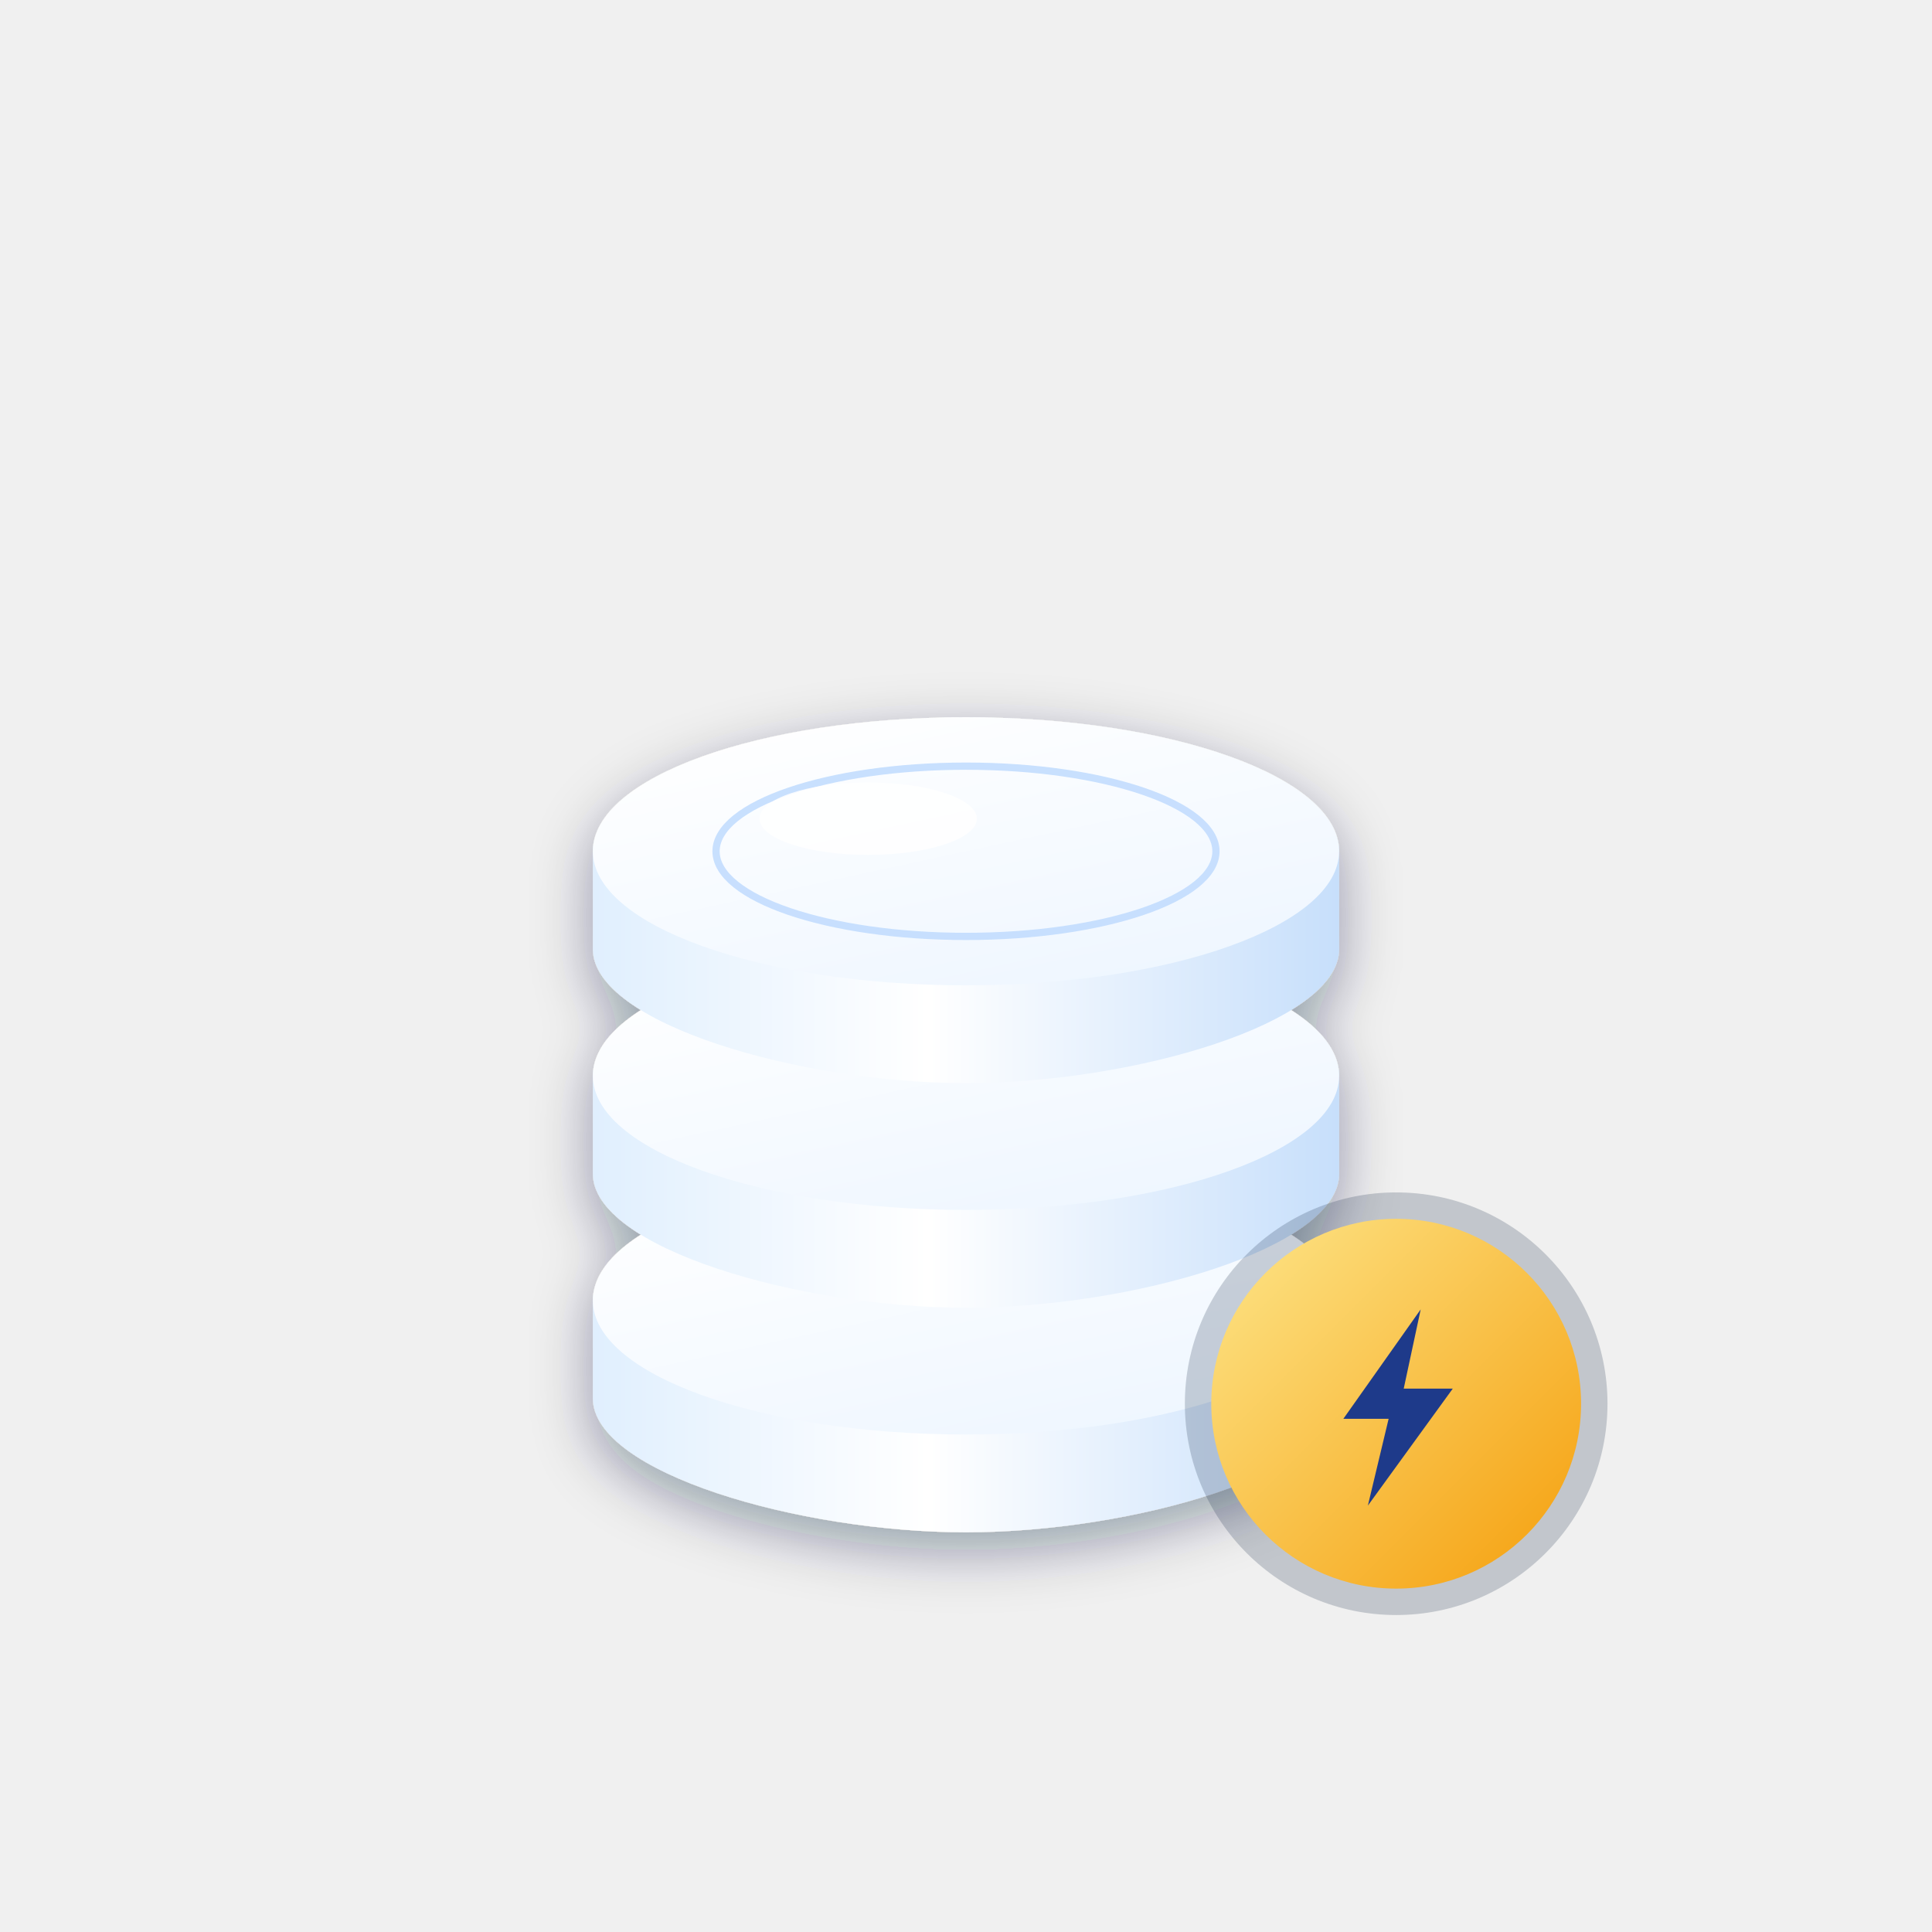
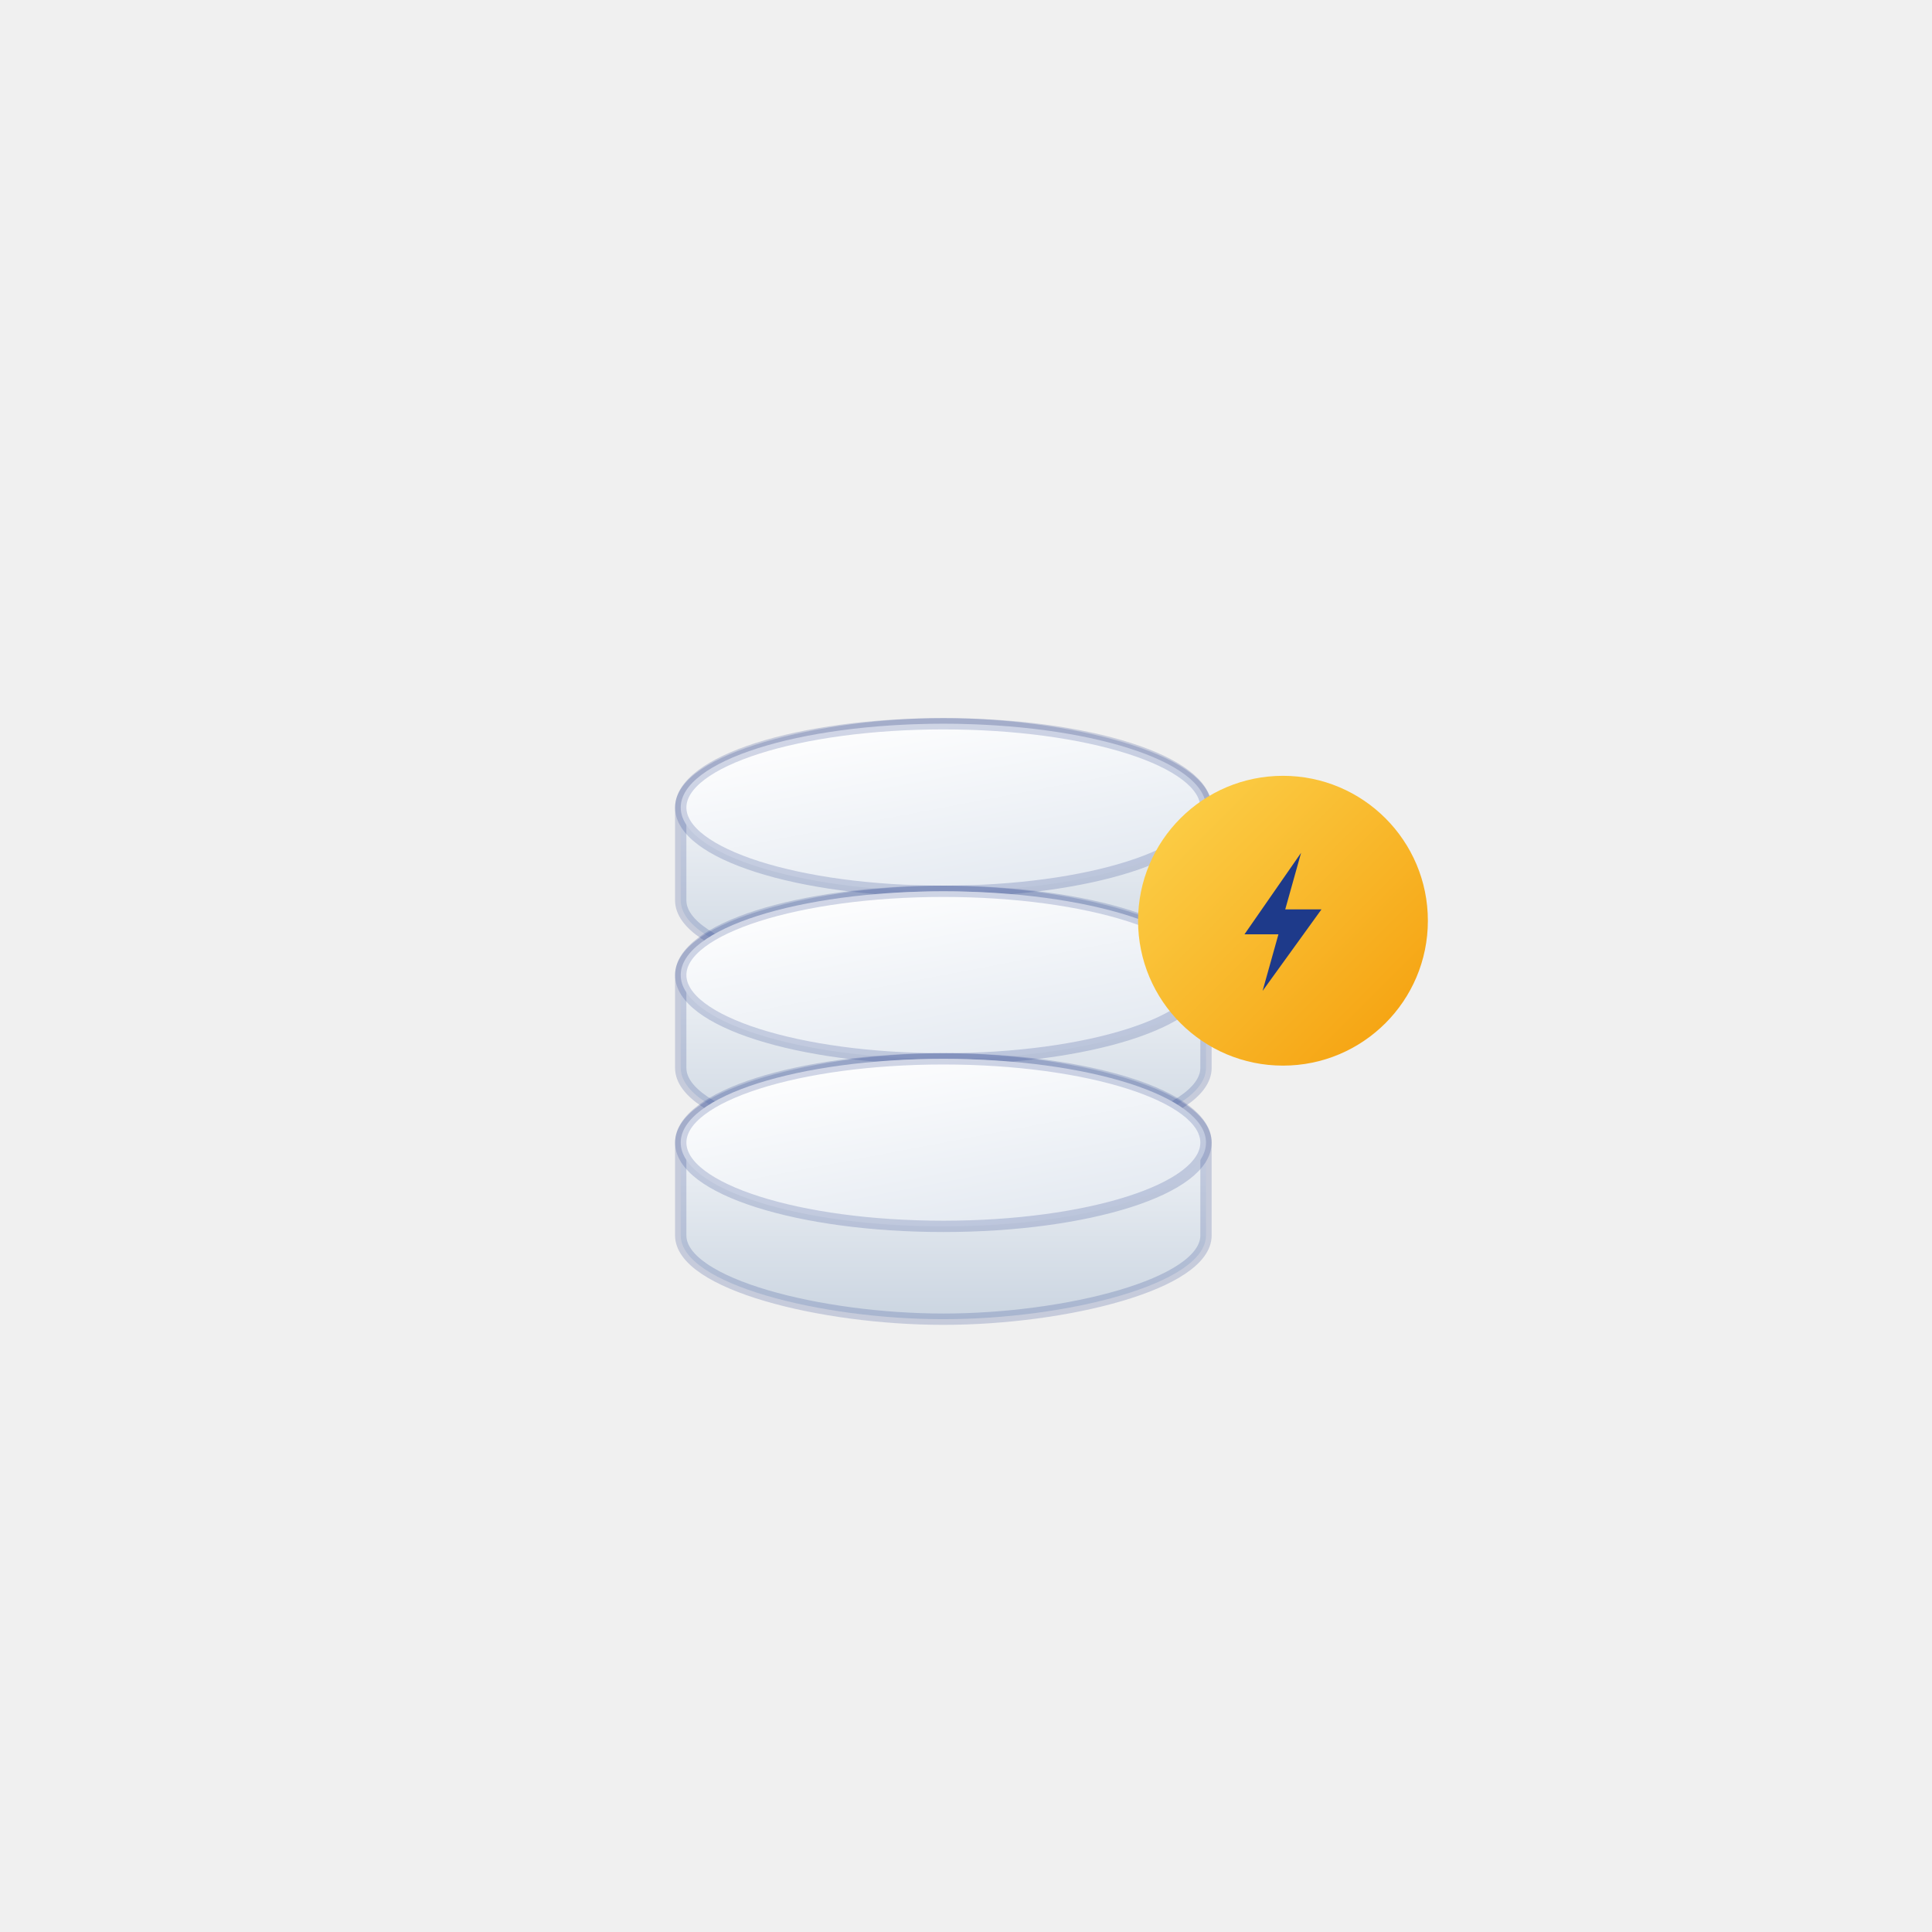
<svg xmlns="http://www.w3.org/2000/svg" width="1024" height="1024" viewBox="0 0 1024 1024">
  <defs>
-     <linearGradient id="side" x1="0" y1="0" x2="1" y2="0">
-       <stop offset="0%" stop-color="#E0EFFE" />
-       <stop offset="45%" stop-color="#FFFFFF" />
-       <stop offset="100%" stop-color="#C7DFFB" />
+     <linearGradient id="discSide" x1="0" y1="0" x2="0" y2="1">
+       <stop offset="0%" stop-color="#FFFFFF" />
+       <stop offset="100%" stop-color="#CBD5E1" />
    </linearGradient>
-     <linearGradient id="topFace" x1="0.2" y1="0" x2="0.8" y2="1">
+     <linearGradient id="discTop" x1="0.2" y1="0" x2="0.8" y2="1">
      <stop offset="0%" stop-color="#FFFFFF" />
-       <stop offset="100%" stop-color="#EEF6FF" />
+       <stop offset="100%" stop-color="#E2E8F0" />
    </linearGradient>
    <linearGradient id="bolt" x1="0" y1="0" x2="1" y2="1">
-       <stop offset="0%" stop-color="#FDE68A" />
+       <stop offset="0%" stop-color="#FCD34D" />
      <stop offset="100%" stop-color="#F59E0B" />
    </linearGradient>
-     <filter id="ds" x="-30%" y="-30%" width="160%" height="160%">
-       <feDropShadow dx="0" dy="10" stdDeviation="16" flood-color="#0B1F3A" flood-opacity="0.38" />
-     </filter>
  </defs>
-   <g transform="translate(512 512)">
-     <g transform="translate(0 16) scale(0.96)" filter="url(#ds)">
-       <g transform="translate(0 168)">
-         <path d="M-206 0 C-206 -41 -92 -74 0 -74 C92 -74 206 -41 206 0 L206 54 C206 95 92 128 0 128 C-92 128 -206 95 -206 54 Z" fill="url(#side)" />
-         <ellipse cx="0" cy="0" rx="206" ry="74" fill="url(#topFace)" />
-       </g>
-       <g transform="translate(0 44)">
-         <path d="M-206 0 C-206 -41 -92 -74 0 -74 C92 -74 206 -41 206 0 L206 54 C206 95 92 128 0 128 C-92 128 -206 95 -206 54 Z" fill="url(#side)" />
-         <ellipse cx="0" cy="0" rx="206" ry="74" fill="url(#topFace)" />
-       </g>
-       <g transform="translate(0 -80)">
-         <path d="M-206 0 C-206 -41 -92 -74 0 -74 C92 -74 206 -41 206 0 L206 54 C206 95 92 128 0 128 C-92 128 -206 95 -206 54 Z" fill="url(#side)" />
-         <ellipse cx="0" cy="0" rx="206" ry="74" fill="url(#topFace)" />
-         <ellipse cx="0" cy="0" rx="138" ry="47" fill="none" stroke="#BFDBFE" stroke-width="4" opacity="0.85" />
-         <ellipse cx="-54" cy="-18" rx="60" ry="20" fill="#FFFFFF" opacity="0.85" />
-       </g>
+   <g transform="translate(500 512) scale(0.60)">
+     <g>
+       <path d="M-232 -140 C-232 -183 -108 -214 0 -214 C108 -214 232 -183 232 -140 L232 -58 C232 -15 108 16 0 16 C-108 16 -232 -15 -232 -58 Z" fill="url(#discSide)" stroke="#1E3A8A" stroke-width="10" stroke-opacity="0.20" />
+       <ellipse cx="0" cy="-140" rx="232" ry="74" fill="url(#discTop)" stroke="#1E3A8A" stroke-width="10" stroke-opacity="0.20" />
    </g>
-     <g transform="translate(228 232)">
-       <circle cx="0" cy="0" r="112" fill="#0B1F3A" opacity="0.20" />
-       <circle cx="0" cy="0" r="98" fill="url(#bolt)" />
-       <path d="M13 -50 L-28 8 L-4 8 L-15 54 L30 -8 L4 -8 Z" fill="#1E3A8A" />
+     <g transform="translate(0 148)">
+       <path d="M-232 -140 C-232 -183 -108 -214 0 -214 C108 -214 232 -183 232 -140 L232 -58 C232 -15 108 16 0 16 C-108 16 -232 -15 -232 -58 Z" fill="url(#discSide)" stroke="#1E3A8A" stroke-width="10" stroke-opacity="0.20" />
+       <ellipse cx="0" cy="-140" rx="232" ry="74" fill="url(#discTop)" stroke="#1E3A8A" stroke-width="10" stroke-opacity="0.20" />
+     </g>
+     <g transform="translate(0 296)">
+       <path d="M-232 -140 C-232 -183 -108 -214 0 -214 C108 -214 232 -183 232 -140 L232 -58 C232 -15 108 16 0 16 C-108 16 -232 -15 -232 -58 Z" fill="url(#discSide)" stroke="#1E3A8A" stroke-width="10" stroke-opacity="0.20" />
+       <ellipse cx="0" cy="-140" rx="232" ry="74" fill="url(#discTop)" stroke="#1E3A8A" stroke-width="10" stroke-opacity="0.20" />
+     </g>
+     <g transform="translate(300 -40)">
+       <circle cx="0" cy="0" r="128" fill="url(#bolt)" />
+       <path d="M16 -60 L-34 12 L-4 12 L-18 62 L34 -10 L2 -10 Z" fill="#1E3A8A" />
    </g>
  </g>
</svg>
